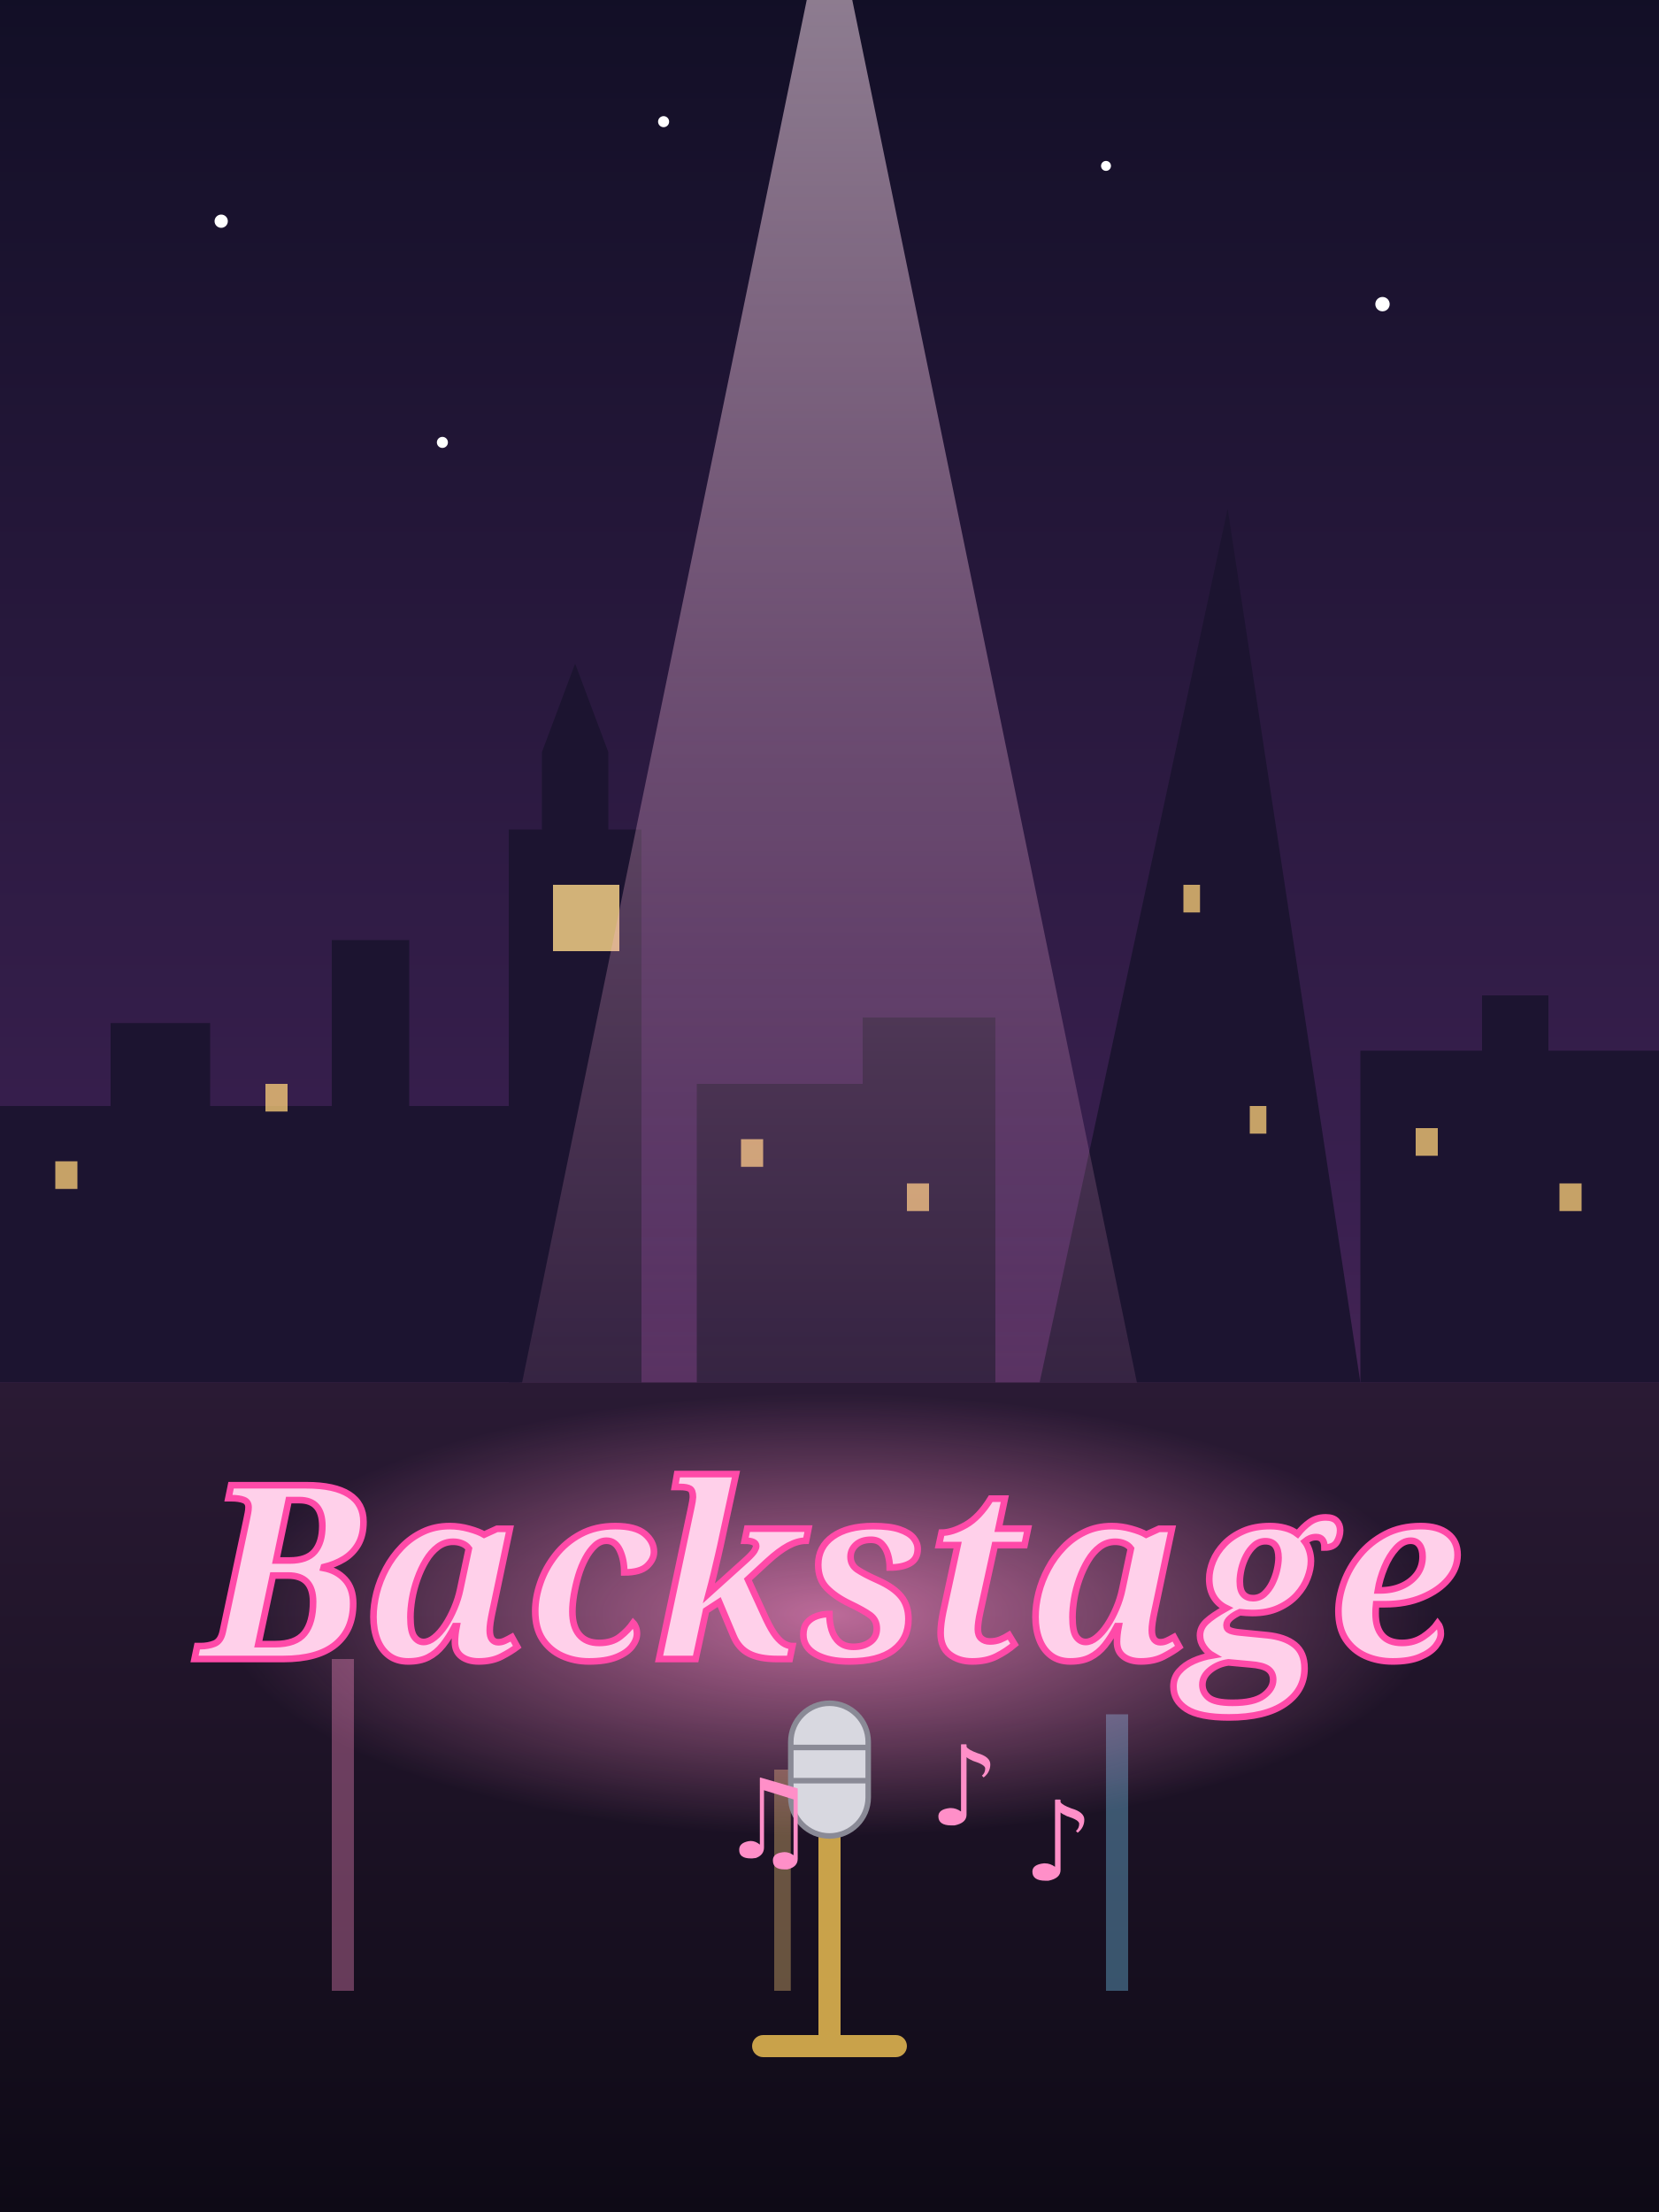
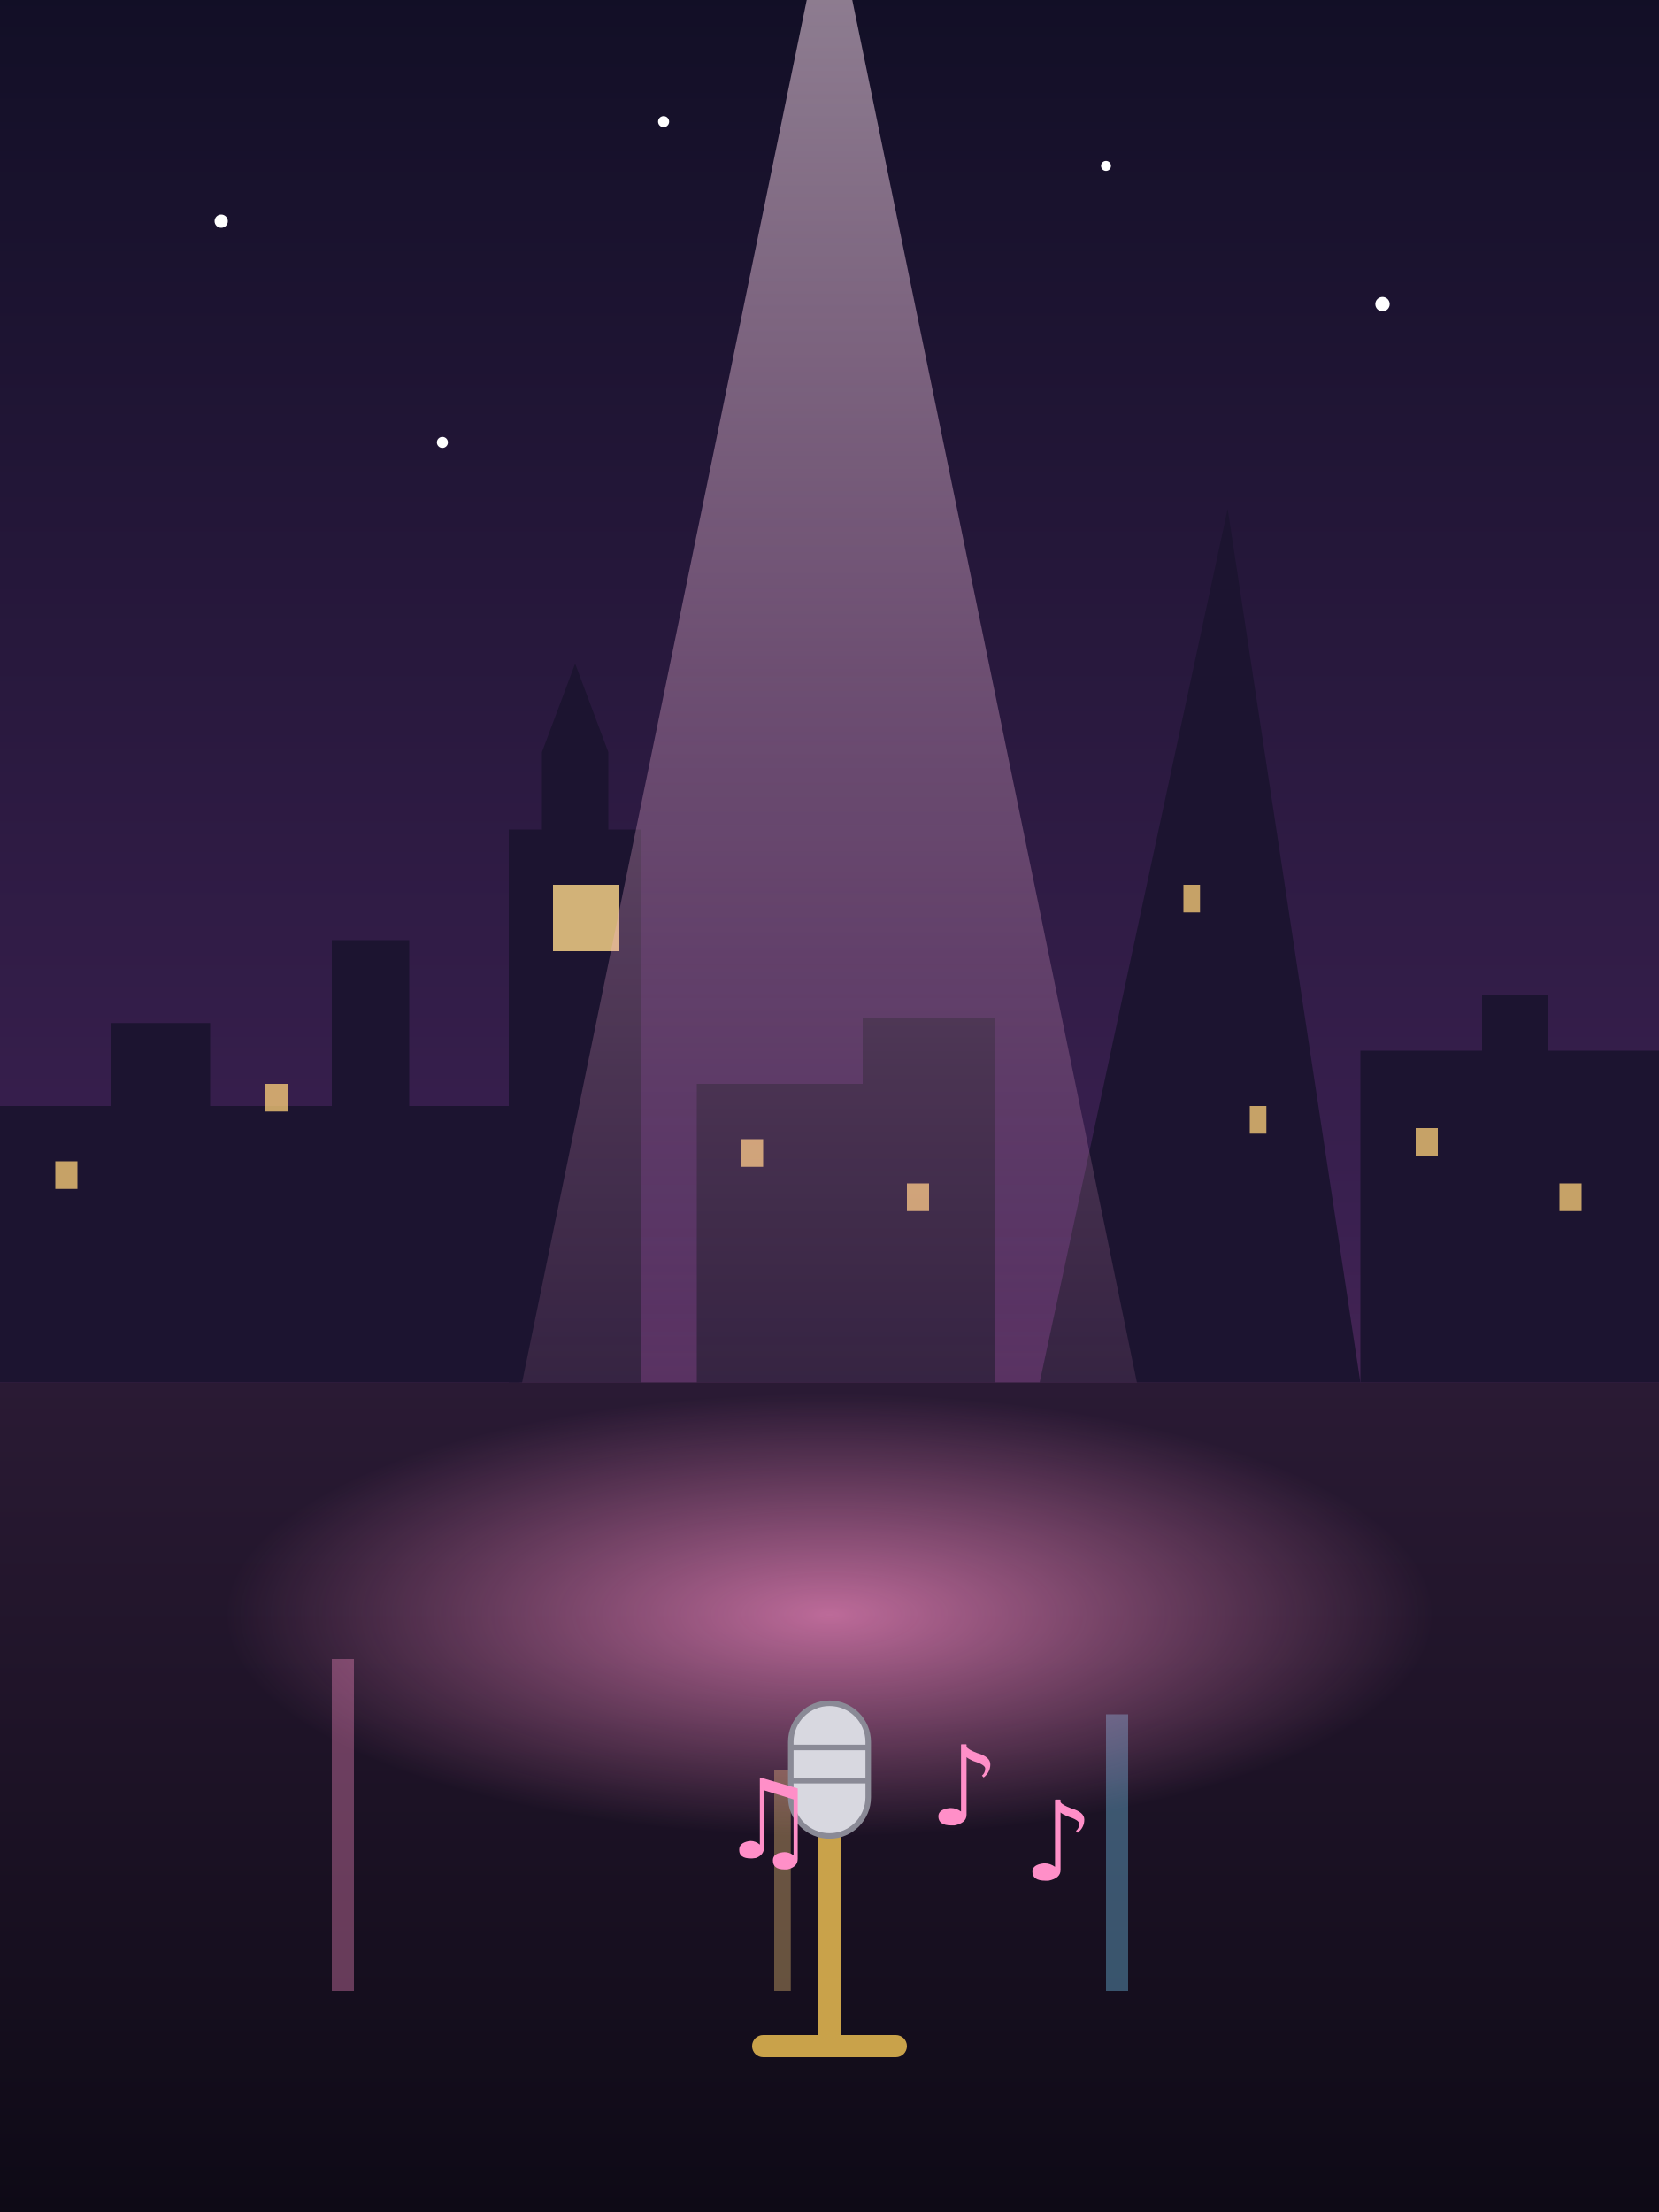
<svg xmlns="http://www.w3.org/2000/svg" viewBox="0 0 300 400" preserveAspectRatio="xMidYMid slice">
  <style>
.flash{animation:fl 3.2s ease-out infinite;opacity:0}
.f2{animation-delay:1.1s}.f3{animation-delay:2.2s}
@keyframes fl{0%{opacity:0}3%{opacity:1}12%{opacity:0}100%{opacity:0}}
- .neon{animation:nn 4s ease-in-out infinite alternate}
- @keyframes nn{0%,100%{opacity:1}48%{opacity:1}50%{opacity:.55}52%{opacity:1}}
.spot{animation:sp 7s ease-in-out infinite alternate;transform-origin:150px -20px}
@keyframes sp{from{transform:rotate(-9deg)}to{transform:rotate(9deg)}}
.note{animation:nt 6s ease-in-out infinite}
@keyframes nt{0%{transform:translate(0,0);opacity:0}20%{opacity:1}100%{transform:translate(-26px,-120px);opacity:0}}
.n2{animation-delay:2s}.n3{animation-delay:4s}
.tw{animation:tw 2.4s ease-in-out infinite alternate}
@keyframes tw{to{opacity:.2}}
</style>
  <defs>
    <linearGradient id="sky" x1="0" y1="0" x2="0" y2="1">
      <stop offset="0" stop-color="#120f26" />
      <stop offset=".55" stop-color="#3a2050" />
      <stop offset="1" stop-color="#7a3a6a" />
    </linearGradient>
    <linearGradient id="beam" x1="0" y1="0" x2="0" y2="1">
      <stop offset="0" stop-color="#ffe6f4" stop-opacity=".55" />
      <stop offset="1" stop-color="#ff8fc8" stop-opacity="0" />
    </linearGradient>
    <radialGradient id="glow" cx=".5" cy=".5" r=".5">
      <stop offset="0" stop-color="#fff" stop-opacity=".95" />
      <stop offset=".3" stop-color="#fff" stop-opacity=".4" />
      <stop offset="1" stop-color="#fff" stop-opacity="0" />
    </radialGradient>
    <radialGradient id="pink" cx=".5" cy=".5" r=".5">
      <stop offset="0" stop-color="#ff8fc8" stop-opacity=".7" />
      <stop offset="1" stop-color="#ff8fc8" stop-opacity="0" />
    </radialGradient>
    <linearGradient id="street" x1="0" y1="0" x2="0" y2="1">
      <stop offset="0" stop-color="#2a1a34" />
      <stop offset="1" stop-color="#0e0a16" />
    </linearGradient>
  </defs>
  <rect width="300" height="400" fill="url(#sky)" />
  <g fill="#fff">
    <circle class="tw" cx="40" cy="40" r="1.2" />
    <circle class="tw" cx="120" cy="22" r="1" />
    <circle class="tw" cx="250" cy="55" r="1.3" />
    <circle class="tw" cx="200" cy="30" r=".9" />
    <circle class="tw" cx="80" cy="80" r="1" />
  </g>
  <g fill="#1c1430">
    <path d="M0 250 V200 h20 v-15 h18 v15 h22 v-30 h14 v30 h20 V250z" />
    <path d="M92 250 V150 h6 v-14 l6 -16 l6 16 v14 h6 V250z" />
    <rect x="100" y="160" width="12" height="12" fill="#ffd98a" opacity=".8" />
    <path d="M126 250 V196 h30 v-12 h24 v66z" />
    <path d="M188 250 L222 92 L246 250z" />
    <path d="M246 250 V190 h22 v-10 h12 v10 h20 V250z" />
  </g>
  <g fill="#ffd27a" opacity=".75">
    <rect x="10" y="210" width="4" height="5" />
    <rect x="48" y="196" width="4" height="5" />
    <rect x="134" y="206" width="4" height="5" />
    <rect x="164" y="214" width="4" height="5" />
    <rect x="214" y="160" width="3" height="5" />
    <rect x="226" y="200" width="3" height="5" />
    <rect x="256" y="204" width="4" height="5" />
    <rect x="282" y="214" width="4" height="5" />
  </g>
  <path class="spot" d="M150 -20 L80 320 L220 320z" fill="url(#beam)" />
  <rect y="250" width="300" height="150" fill="url(#street)" />
  <g opacity=".35">
    <rect x="60" y="300" width="4" height="60" fill="#ff8fc8" />
    <rect x="200" y="310" width="4" height="50" fill="#7ad8ff" />
    <rect x="140" y="320" width="3" height="40" fill="#ffd27a" />
  </g>
  <ellipse cx="150" cy="292" rx="110" ry="40" fill="url(#pink)" />
-   <g class="neon" font-family="Georgia,serif" font-style="italic" font-weight="bold" text-anchor="middle">
-     <text x="150" y="300" font-size="44" fill="#ffd0ea" stroke="#ff4aa8" stroke-width="1.2">Backstage</text>
-   </g>
  <g transform="translate(150 360)">
    <rect x="-2" y="-30" width="4" height="40" fill="#c9a24a" />
    <rect x="-7" y="-52" width="14" height="24" rx="7" fill="#d8d8e0" stroke="#8a8a96" />
    <path d="M-7 -44h14M-7 -38h14" stroke="#8a8a96" />
    <rect x="-14" y="8" width="28" height="4" rx="2" fill="#c9a24a" />
  </g>
  <g fill="#ff8fc8" font-size="20" font-family="sans-serif">
    <text class="note" x="168" y="330">♪</text>
    <text class="note n2" x="130" y="336">♫</text>
    <text class="note n3" x="185" y="340">♪</text>
  </g>
  <circle class="flash" cx="34" cy="352" r="40" fill="url(#glow)" />
  <circle class="flash f2" cx="268" cy="340" r="44" fill="url(#glow)" />
  <circle class="flash f3" cx="90" cy="378" r="34" fill="url(#glow)" />
</svg>
